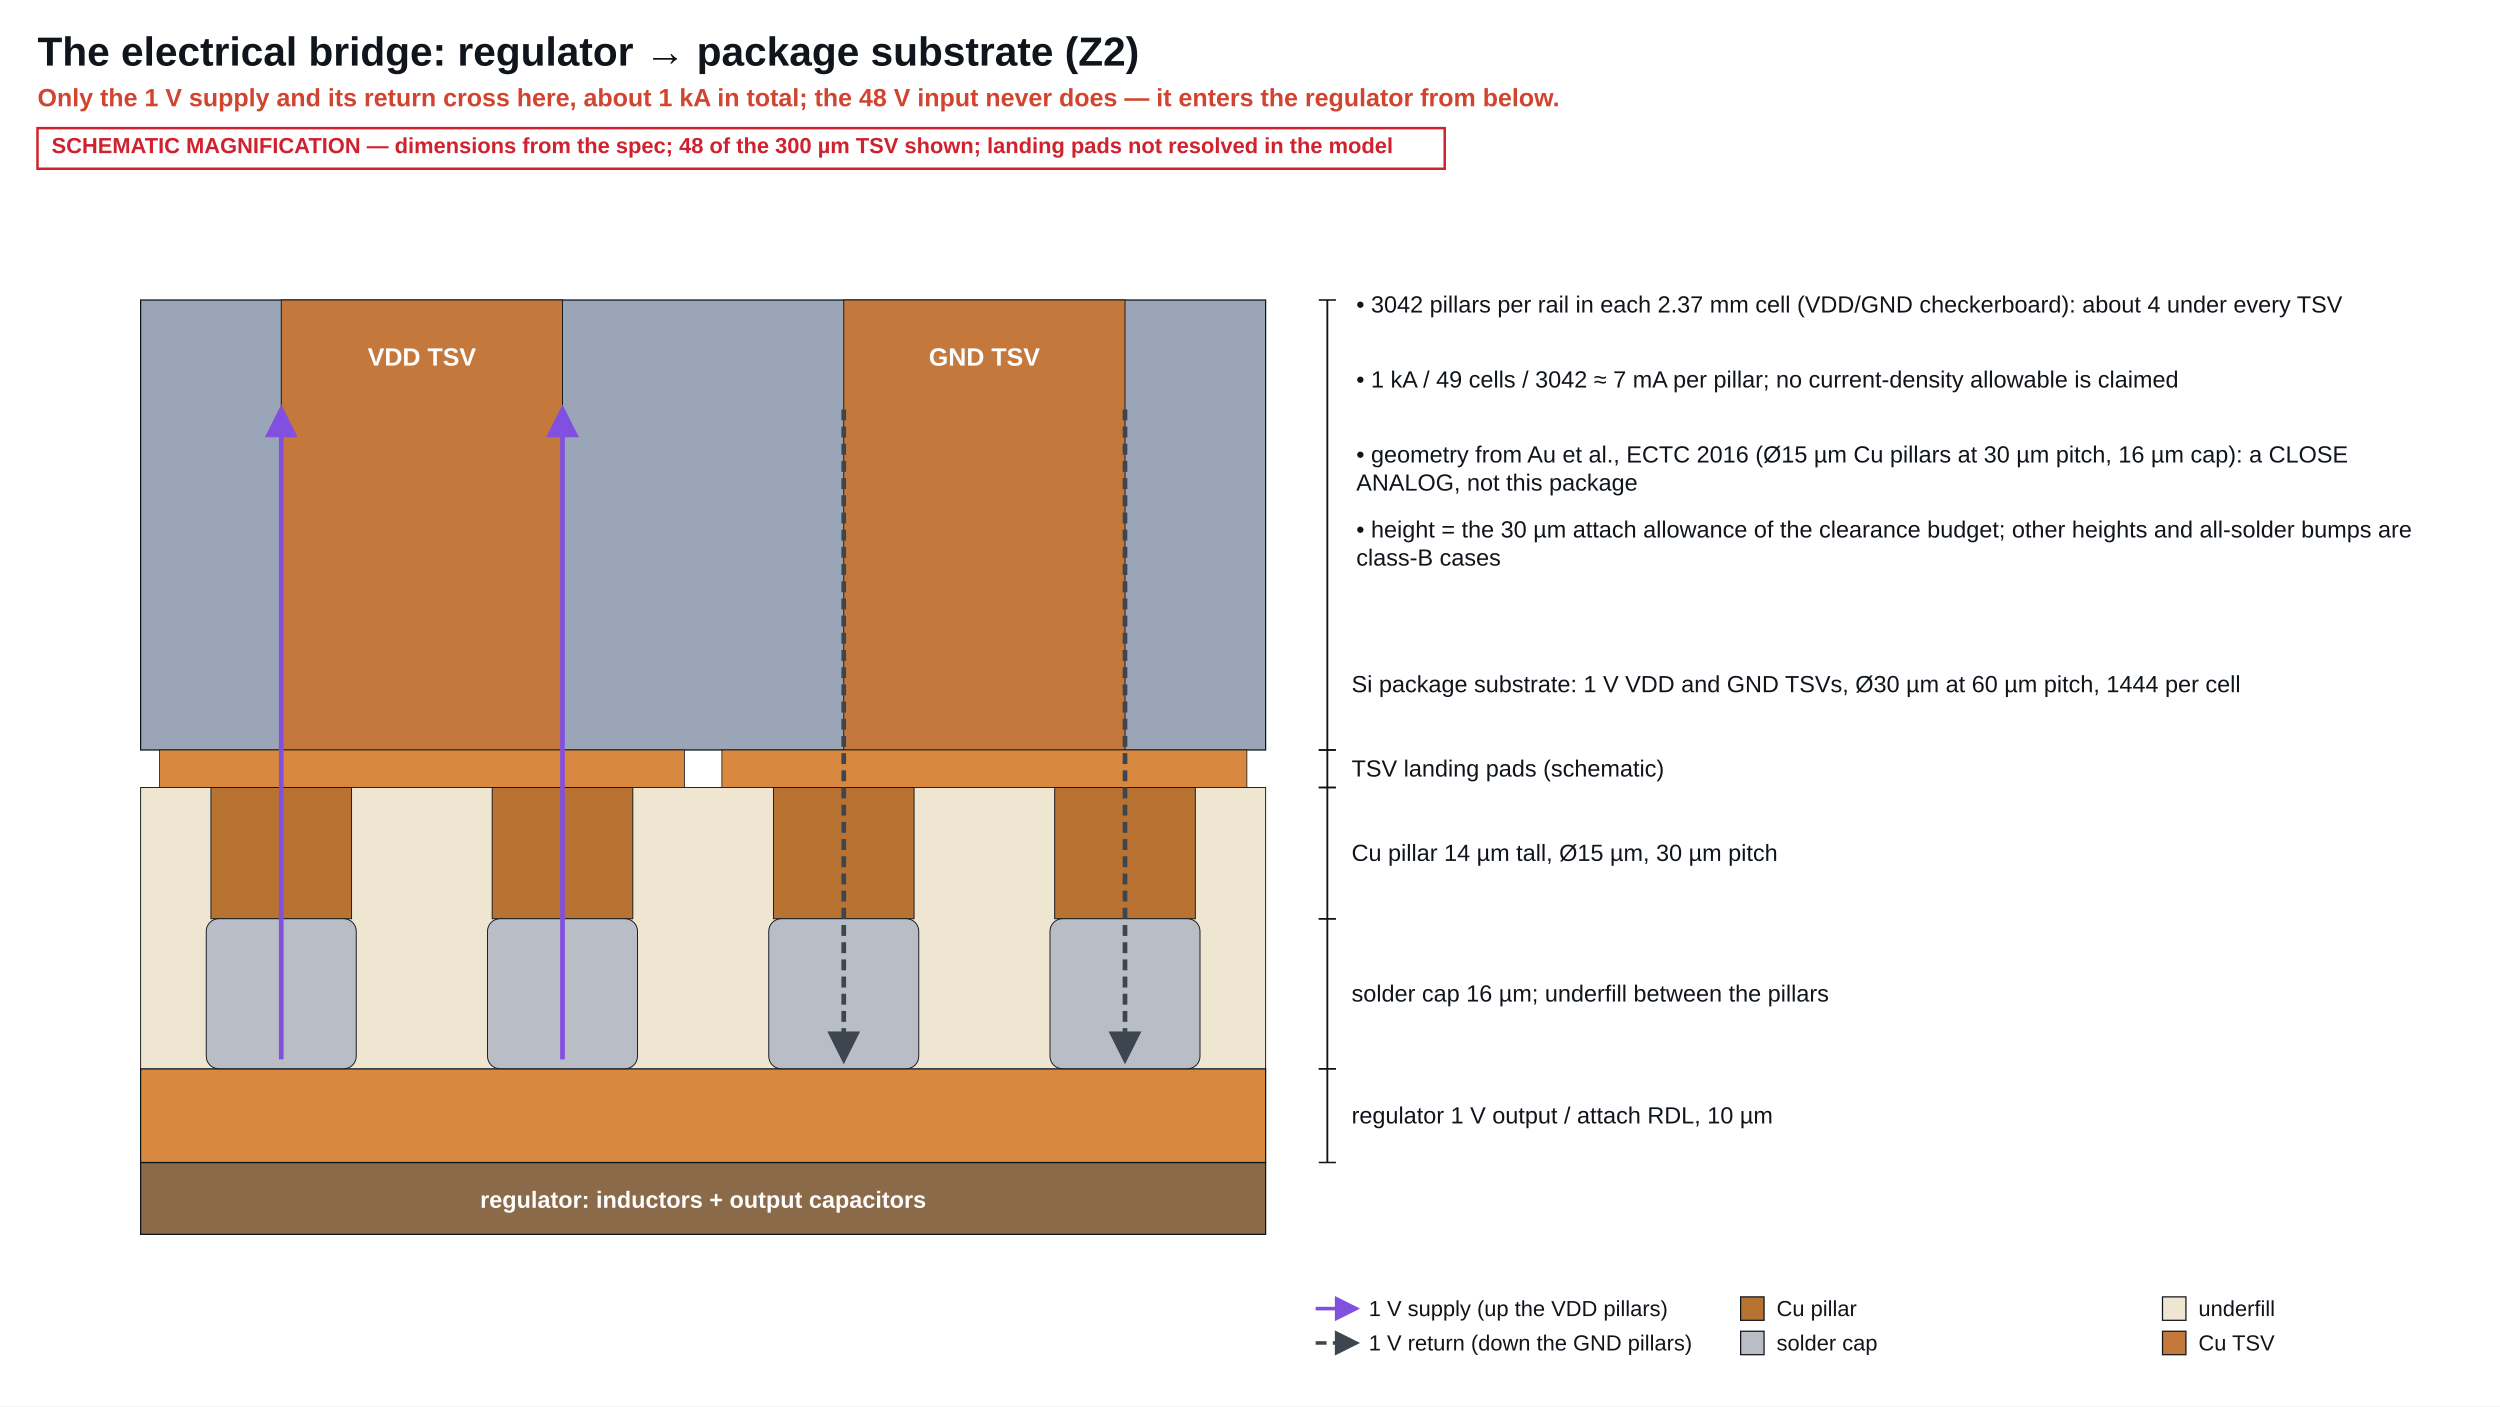
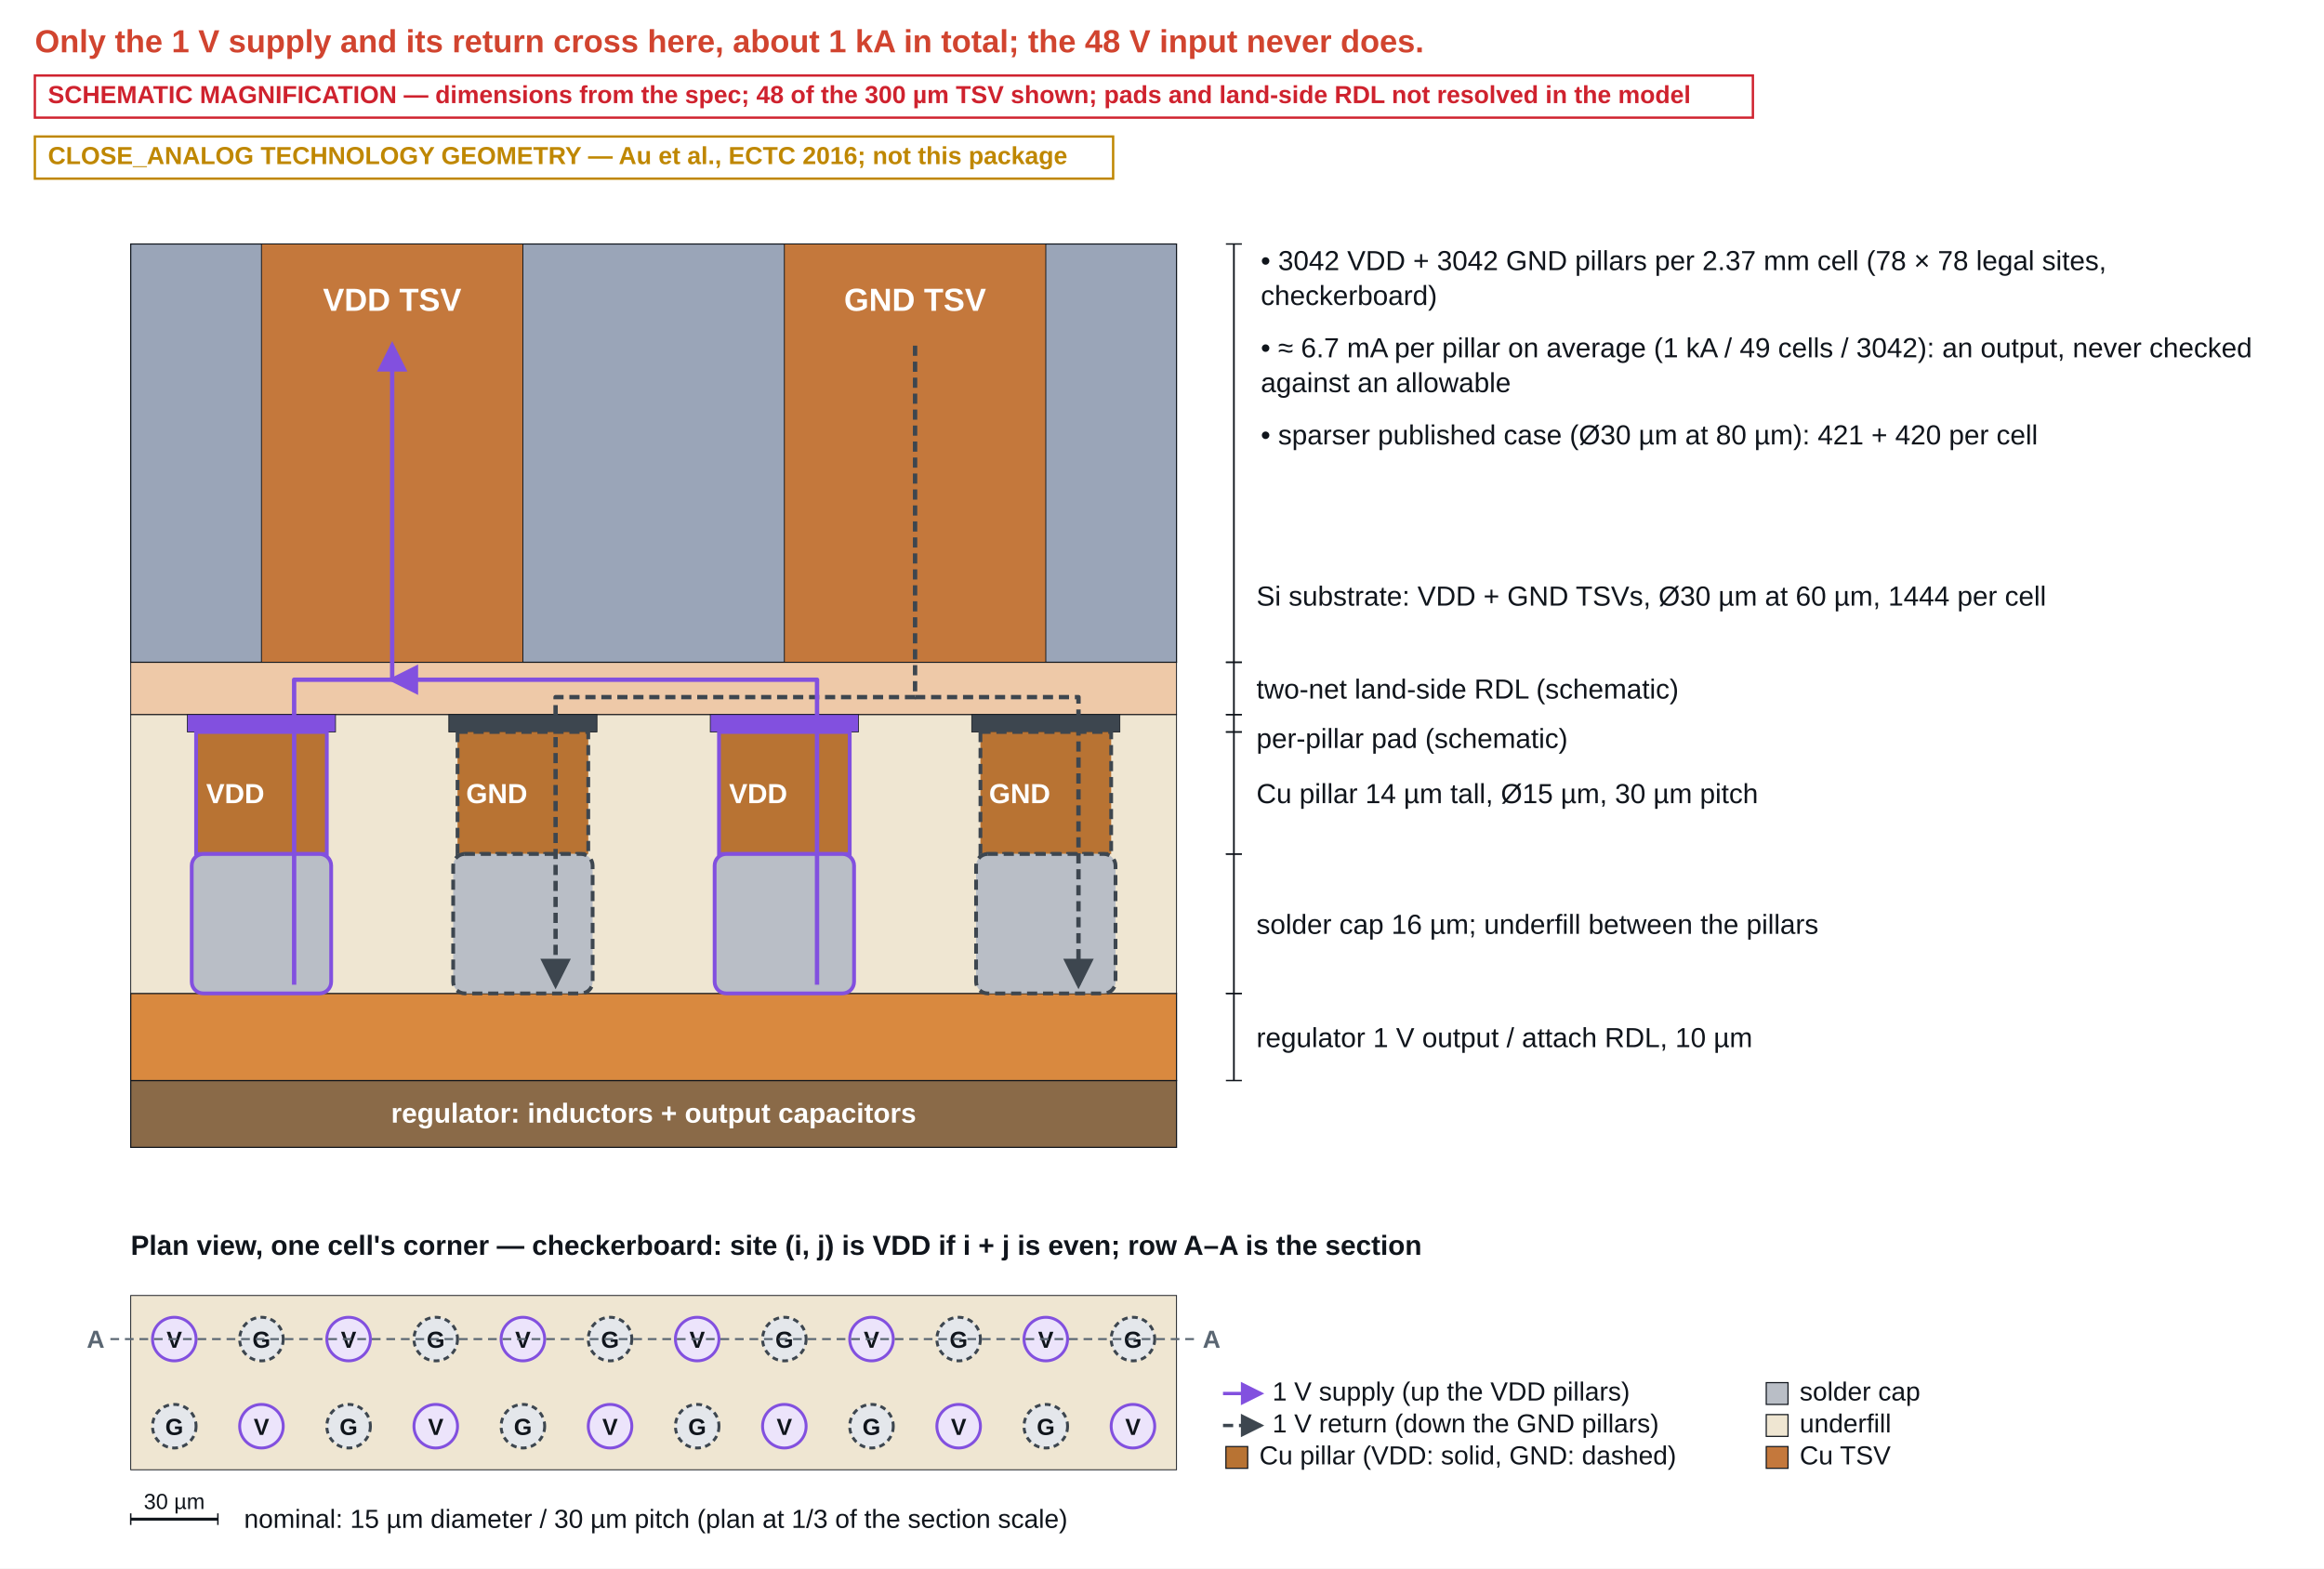
- <svg xmlns="http://www.w3.org/2000/svg" width="1600" height="900" viewBox="0 0 1600 900" font-family="'Source Sans 3', 'Segoe UI', Arial, Helvetica, sans-serif" data-spec-sha256="4729030cb06868e688c623a4dcc1e46cd8f10e9afd71b31ac6b9d1cdfade4704" data-figure="vr-attach-detail" data-px-per-um="6" data-schematic="true">
+ <svg xmlns="http://www.w3.org/2000/svg" width="1600" height="1080" viewBox="0 0 1600 1080" font-family="'Source Sans 3', 'Segoe UI', Arial, Helvetica, sans-serif" data-spec-sha256="4729030cb06868e688c623a4dcc1e46cd8f10e9afd71b31ac6b9d1cdfade4704" data-figure="vr-attach-detail" data-px-per-um="6" data-schematic="true" data-n-vdd="3042" data-n-gnd="3042">
  <defs>
    <marker id="a48" viewBox="0 0 10 10" refX="8.5" refY="5" markerWidth="7" markerHeight="7" orient="auto">
      <path d="M0,0 L10,5 L0,10 z" fill="#e36209" />
    </marker>
    <marker id="a1v" viewBox="0 0 10 10" refX="8.5" refY="5" markerWidth="7" markerHeight="7" orient="auto">
      <path d="M0,0 L10,5 L0,10 z" fill="#8250df" />
    </marker>
    <marker id="aret" viewBox="0 0 10 10" refX="8.5" refY="5" markerWidth="7" markerHeight="7" orient="auto">
      <path d="M0,0 L10,5 L0,10 z" fill="#3d464f" />
    </marker>
    <marker id="aink" viewBox="0 0 10 10" refX="8.5" refY="5" markerWidth="7" markerHeight="7" orient="auto">
      <path d="M0,0 L10,5 L0,10 z" fill="#10151c" />
    </marker>
    <marker id="amuted" viewBox="0 0 10 10" refX="8.5" refY="5" markerWidth="7" markerHeight="7" orient="auto">
      <path d="M0,0 L10,5 L0,10 z" fill="#5a6672" />
    </marker>
    <pattern id="hatch" width="6" height="6" patternUnits="userSpaceOnUse" patternTransform="rotate(45)">
      <line x1="0" y1="0" x2="0" y2="6" stroke="#5a6672" stroke-width="1" />
    </pattern>
  </defs>
-   <rect width="1600" height="900" fill="#ffffff" />
+   <rect width="1600" height="1080" fill="#ffffff" />
  <defs>
    <marker id="pk48" viewBox="0 0 12 12" refX="10.2" refY="6" markerWidth="7" markerHeight="7" orient="auto">
      <path d="M0,0 L12,6 L0,12 z" fill="#e36209" />
    </marker>
    <marker id="pk1v" viewBox="0 0 12 12" refX="10.2" refY="6" markerWidth="7" markerHeight="7" orient="auto">
      <path d="M0,0 L12,6 L0,12 z" fill="#8250df" />
    </marker>
    <marker id="pkret" viewBox="0 0 12 12" refX="10.2" refY="6" markerWidth="7" markerHeight="7" orient="auto">
      <path d="M0,0 L12,6 L0,12 z" fill="#3d464f" />
    </marker>
    <pattern id="tsvp" width="4" height="8" patternUnits="userSpaceOnUse">
      <rect width="4" height="8" fill="#9aa5b8" />
      <rect x="1" width="1.8" height="8" fill="#c4783c" />
    </pattern>
    <pattern id="pillar" width="5" height="8" patternUnits="userSpaceOnUse">
      <rect width="5" height="8" fill="#efe6d2" />
      <rect x="1.4" y="0" width="2.2" height="8" fill="#b87333" />
    </pattern>
    <pattern id="bump" width="6" height="8" patternUnits="userSpaceOnUse">
      <rect width="6" height="8" fill="#efe6d2" />
      <rect x="1.5" y="0" width="3" height="8" rx="1.2" fill="#b9bec6" />
    </pattern>
    <pattern id="chan" width="14" height="28.0" patternUnits="userSpaceOnUse">
      <rect width="14" height="28.0" fill="#a9cdea" />
      <rect x="4" y="7" width="6" height="14.0" rx="2" fill="#ffffff" opacity="0.85" />
    </pattern>
  </defs>
-   <text x="24.00" y="42.00" font-size="26" text-anchor="start" font-weight="bold" fill="#10151c">The electrical bridge: regulator → package substrate (Z2)</text>
-   <text x="24.00" y="68.00" font-size="16" text-anchor="start" font-weight="bold" fill="#d1442f">Only the 1 V supply and its return cross here, about 1 kA in total; the 48 V input never does — it enters the regulator from below.</text>
-   <rect x="24.00" y="82.00" width="900.62" height="26.00" fill="#ffffff" stroke="#cf222e" stroke-width="1.6" />
-   <text x="33.00" y="98.00" font-size="14" text-anchor="start" font-weight="bold" fill="#cf222e">SCHEMATIC MAGNIFICATION — dimensions from the spec; 48 of the 300 µm TSV shown; landing pads not resolved in the model</text>
+   <text x="24.00" y="36.00" font-size="22" text-anchor="start" font-weight="bold" fill="#d1442f">Only the 1 V supply and its return cross here, about 1 kA in total; the 48 V input never does.</text>
+   <rect x="24.00" y="52.00" width="1182.81" height="29.00" fill="#ffffff" stroke="#cf222e" stroke-width="1.6" />
+   <text x="33.00" y="71.00" font-size="17" text-anchor="start" font-weight="bold" fill="#cf222e">SCHEMATIC MAGNIFICATION — dimensions from the spec; 48 of the 300 µm TSV shown; pads and land-side RDL not resolved in the model</text>
+   <rect x="24.00" y="94.00" width="742.36" height="29.00" fill="#ffffff" stroke="#bf8700" stroke-width="1.6" />
+   <text x="33.00" y="113.00" font-size="17" text-anchor="start" font-weight="bold" fill="#bf8700">CLOSE_ANALOG TECHNOLOGY GEOMETRY — Au et al., ECTC 2016; not this package</text>
  <rect x="90.00" y="744.00" width="720.00" height="46.00" fill="#8a6a48" stroke="#10151c" stroke-width="0.8" />
-   <text x="450.00" y="773.00" font-size="15" text-anchor="middle" font-weight="bold" fill="#ffffff">regulator: inductors + output capacitors</text>
+   <text x="450.00" y="773.00" font-size="19" text-anchor="middle" font-weight="bold" fill="#ffffff">regulator: inductors + output capacitors</text>
  <rect x="90.00" y="684.00" width="720.00" height="60.00" fill="#d9893f" stroke="#10151c" stroke-width="0.8" />
-   <rect x="90.00" y="504.00" width="720.00" height="180.00" fill="#efe6d2" stroke="#10151c" stroke-width="0.6" />
-   <rect x="90.00" y="192.00" width="720.00" height="288.00" fill="#9aa5b8" stroke="#10151c" stroke-width="0.8" />
-   <rect x="180.00" y="192.00" width="180.00" height="288.00" fill="#c4783c" stroke="#10151c" stroke-width="0.6" data-tsv="VDD" />
-   <rect x="102.00" y="480.00" width="336.00" height="24.00" fill="#d9893f" stroke="#10151c" stroke-width="0.5" data-landing-pad="VDD" />
-   <text x="270.00" y="234.00" font-size="16" text-anchor="middle" font-weight="bold" fill="#ffffff">VDD TSV</text>
-   <rect x="135.00" y="504.00" width="90.00" height="84.00" fill="#b87333" stroke="#10151c" stroke-width="0.6" data-pillar="VDD" />
-   <rect x="132.00" y="588.00" width="96.00" height="96.00" fill="#b9bec6" stroke="#10151c" stroke-width="0.6" rx="8" data-cap="VDD" />
-   <polyline points="180.00,678.00 180.00,262.00" fill="none" stroke="#8250df" stroke-width="3.0" stroke-linejoin="round" marker-end="url(#pk1v)" />
-   <rect x="315.00" y="504.00" width="90.00" height="84.00" fill="#b87333" stroke="#10151c" stroke-width="0.6" data-pillar="VDD" />
-   <rect x="312.00" y="588.00" width="96.00" height="96.00" fill="#b9bec6" stroke="#10151c" stroke-width="0.6" rx="8" data-cap="VDD" />
-   <polyline points="360.00,678.00 360.00,262.00" fill="none" stroke="#8250df" stroke-width="3.0" stroke-linejoin="round" marker-end="url(#pk1v)" />
-   <rect x="540.00" y="192.00" width="180.00" height="288.00" fill="#c4783c" stroke="#10151c" stroke-width="0.6" data-tsv="GND" />
-   <rect x="462.00" y="480.00" width="336.00" height="24.00" fill="#d9893f" stroke="#10151c" stroke-width="0.5" data-landing-pad="GND" />
-   <text x="630.00" y="234.00" font-size="16" text-anchor="middle" font-weight="bold" fill="#ffffff">GND TSV</text>
-   <rect x="495.00" y="504.00" width="90.00" height="84.00" fill="#b87333" stroke="#10151c" stroke-width="0.6" data-pillar="GND" />
-   <rect x="492.00" y="588.00" width="96.00" height="96.00" fill="#b9bec6" stroke="#10151c" stroke-width="0.6" rx="8" data-cap="GND" />
-   <polyline points="540.00,262.00 540.00,678.00" fill="none" stroke="#3d464f" stroke-width="3.0" stroke-dasharray="7,4" stroke-linejoin="round" marker-end="url(#pkret)" />
-   <rect x="675.00" y="504.00" width="90.00" height="84.00" fill="#b87333" stroke="#10151c" stroke-width="0.6" data-pillar="GND" />
-   <rect x="672.00" y="588.00" width="96.00" height="96.00" fill="#b9bec6" stroke="#10151c" stroke-width="0.6" rx="8" data-cap="GND" />
-   <polyline points="720.00,262.00 720.00,678.00" fill="none" stroke="#3d464f" stroke-width="3.0" stroke-dasharray="7,4" stroke-linejoin="round" marker-end="url(#pkret)" />
-   <polyline points="844.00,192.00 855.00,192.00" fill="none" stroke="#10151c" stroke-width="1.0" stroke-linejoin="round" />
-   <polyline points="844.00,480.00 855.00,480.00" fill="none" stroke="#10151c" stroke-width="1.0" stroke-linejoin="round" />
-   <polyline points="849.50,192.00 849.50,480.00" fill="none" stroke="#10151c" stroke-width="1.2" stroke-linejoin="round" />
-   <text x="865.00" y="443.00" font-size="15" text-anchor="start" font-weight="normal" fill="#10151c">Si package substrate: 1 V VDD and GND TSVs, Ø30 µm at 60 µm pitch, 1444 per cell</text>
-   <polyline points="844.00,480.00 855.00,480.00" fill="none" stroke="#10151c" stroke-width="1.0" stroke-linejoin="round" />
+   <rect x="90.00" y="492.00" width="720.00" height="192.00" fill="#efe6d2" stroke="#10151c" stroke-width="0.6" />
+   <rect x="90.00" y="456.00" width="720.00" height="36.00" fill="#d9893f" stroke="#10151c" stroke-width="0.6" fill-opacity="0.45" />
+   <rect x="90.00" y="168.00" width="720.00" height="288.00" fill="#9aa5b8" stroke="#10151c" stroke-width="0.8" />
+   <rect x="180.00" y="168.00" width="180.00" height="288.00" fill="#c4783c" stroke="#10151c" stroke-width="0.6" data-tsv="VDD" />
+   <text x="270.00" y="214.00" font-size="22" text-anchor="middle" font-weight="bold" fill="#ffffff">VDD TSV</text>
+   <rect x="540.00" y="168.00" width="180.00" height="288.00" fill="#c4783c" stroke="#10151c" stroke-width="0.6" data-tsv="GND" />
+   <text x="630.00" y="214.00" font-size="22" text-anchor="middle" font-weight="bold" fill="#ffffff">GND TSV</text>
+   <rect x="129.00" y="492.00" width="102.00" height="12.00" fill="#8250df" stroke="#10151c" stroke-width="0.5" data-pad="VDD" />
+   <rect x="135.00" y="504.00" width="90.00" height="84.00" fill="#b87333" stroke="#8250df" stroke-width="2.6" data-pillar="VDD" />
+   <rect x="132.00" y="588.00" width="96.00" height="96.00" fill="#b9bec6" stroke="#8250df" stroke-width="2.6" rx="8" data-cap="VDD" />
+   <text x="162.00" y="553.00" font-size="19" text-anchor="middle" font-weight="bold" fill="#ffffff">VDD</text>
+   <polyline points="202.50,678.00 202.50,468.00 270.00,468.00 270.00,238.00" fill="none" stroke="#8250df" stroke-width="3.0" stroke-linejoin="round" marker-end="url(#pk1v)" />
+   <rect x="309.00" y="492.00" width="102.00" height="12.00" fill="#3d464f" stroke="#10151c" stroke-width="0.5" data-pad="GND" />
+   <rect x="315.00" y="504.00" width="90.00" height="84.00" fill="#b87333" stroke="#3d464f" stroke-width="2.6" data-pillar="GND" stroke-dasharray="7,4" />
+   <rect x="312.00" y="588.00" width="96.00" height="96.00" fill="#b9bec6" stroke="#3d464f" stroke-width="2.6" rx="8" data-cap="GND" stroke-dasharray="7,4" />
+   <text x="342.00" y="553.00" font-size="19" text-anchor="middle" font-weight="bold" fill="#ffffff">GND</text>
+   <polyline points="630.00,238.00 630.00,480.00 382.50,480.00 382.50,678.00" fill="none" stroke="#3d464f" stroke-width="3.0" stroke-dasharray="7,4" stroke-linejoin="round" marker-end="url(#pkret)" />
+   <rect x="489.00" y="492.00" width="102.00" height="12.00" fill="#8250df" stroke="#10151c" stroke-width="0.5" data-pad="VDD" />
+   <rect x="495.00" y="504.00" width="90.00" height="84.00" fill="#b87333" stroke="#8250df" stroke-width="2.6" data-pillar="VDD" />
+   <rect x="492.00" y="588.00" width="96.00" height="96.00" fill="#b9bec6" stroke="#8250df" stroke-width="2.6" rx="8" data-cap="VDD" />
+   <text x="522.00" y="553.00" font-size="19" text-anchor="middle" font-weight="bold" fill="#ffffff">VDD</text>
+   <polyline points="562.50,678.00 562.50,468.00 270.00,468.00" fill="none" stroke="#8250df" stroke-width="3.0" stroke-linejoin="round" marker-end="url(#pk1v)" />
+   <rect x="669.00" y="492.00" width="102.00" height="12.00" fill="#3d464f" stroke="#10151c" stroke-width="0.5" data-pad="GND" />
+   <rect x="675.00" y="504.00" width="90.00" height="84.00" fill="#b87333" stroke="#3d464f" stroke-width="2.6" data-pillar="GND" stroke-dasharray="7,4" />
+   <rect x="672.00" y="588.00" width="96.00" height="96.00" fill="#b9bec6" stroke="#3d464f" stroke-width="2.6" rx="8" data-cap="GND" stroke-dasharray="7,4" />
+   <text x="702.00" y="553.00" font-size="19" text-anchor="middle" font-weight="bold" fill="#ffffff">GND</text>
+   <polyline points="630.00,480.00 742.50,480.00 742.50,678.00" fill="none" stroke="#3d464f" stroke-width="3.0" stroke-dasharray="7,4" stroke-linejoin="round" marker-end="url(#pkret)" />
+   <polyline points="844.00,168.00 855.00,168.00" fill="none" stroke="#10151c" stroke-width="1.0" stroke-linejoin="round" />
+   <polyline points="844.00,456.00 855.00,456.00" fill="none" stroke="#10151c" stroke-width="1.0" stroke-linejoin="round" />
+   <polyline points="849.50,168.00 849.50,456.00" fill="none" stroke="#10151c" stroke-width="1.2" stroke-linejoin="round" />
+   <text x="865.00" y="417.00" font-size="19" text-anchor="start" font-weight="normal" fill="#10151c">Si substrate: VDD + GND TSVs, Ø30 µm at 60 µm, 1444 per cell</text>
+   <polyline points="844.00,456.00 855.00,456.00" fill="none" stroke="#10151c" stroke-width="1.0" stroke-linejoin="round" />
+   <polyline points="844.00,492.00 855.00,492.00" fill="none" stroke="#10151c" stroke-width="1.0" stroke-linejoin="round" />
+   <polyline points="849.50,456.00 849.50,492.00" fill="none" stroke="#10151c" stroke-width="1.2" stroke-linejoin="round" />
+   <text x="865.00" y="481.00" font-size="19" text-anchor="start" font-weight="normal" fill="#10151c">two-net land-side RDL (schematic)</text>
+   <polyline points="844.00,492.00 855.00,492.00" fill="none" stroke="#10151c" stroke-width="1.0" stroke-linejoin="round" />
  <polyline points="844.00,504.00 855.00,504.00" fill="none" stroke="#10151c" stroke-width="1.0" stroke-linejoin="round" />
-   <polyline points="849.50,480.00 849.50,504.00" fill="none" stroke="#10151c" stroke-width="1.2" stroke-linejoin="round" />
-   <text x="865.00" y="497.00" font-size="15" text-anchor="start" font-weight="normal" fill="#10151c">TSV landing pads (schematic)</text>
+   <polyline points="849.50,492.00 849.50,504.00" fill="none" stroke="#10151c" stroke-width="1.2" stroke-linejoin="round" />
+   <text x="865.00" y="515.00" font-size="19" text-anchor="start" font-weight="normal" fill="#10151c">per-pillar pad (schematic)</text>
  <polyline points="844.00,504.00 855.00,504.00" fill="none" stroke="#10151c" stroke-width="1.0" stroke-linejoin="round" />
  <polyline points="844.00,588.00 855.00,588.00" fill="none" stroke="#10151c" stroke-width="1.0" stroke-linejoin="round" />
  <polyline points="849.50,504.00 849.50,588.00" fill="none" stroke="#10151c" stroke-width="1.2" stroke-linejoin="round" />
-   <text x="865.00" y="551.00" font-size="15" text-anchor="start" font-weight="normal" fill="#10151c">Cu pillar 14 µm tall, Ø15 µm, 30 µm pitch</text>
+   <text x="865.00" y="553.00" font-size="19" text-anchor="start" font-weight="normal" fill="#10151c">Cu pillar 14 µm tall, Ø15 µm, 30 µm pitch</text>
  <polyline points="844.00,588.00 855.00,588.00" fill="none" stroke="#10151c" stroke-width="1.0" stroke-linejoin="round" />
  <polyline points="844.00,684.00 855.00,684.00" fill="none" stroke="#10151c" stroke-width="1.0" stroke-linejoin="round" />
  <polyline points="849.50,588.00 849.50,684.00" fill="none" stroke="#10151c" stroke-width="1.2" stroke-linejoin="round" />
-   <text x="865.00" y="641.00" font-size="15" text-anchor="start" font-weight="normal" fill="#10151c">solder cap 16 µm; underfill between the pillars</text>
+   <text x="865.00" y="643.00" font-size="19" text-anchor="start" font-weight="normal" fill="#10151c">solder cap 16 µm; underfill between the pillars</text>
  <polyline points="844.00,684.00 855.00,684.00" fill="none" stroke="#10151c" stroke-width="1.0" stroke-linejoin="round" />
  <polyline points="844.00,744.00 855.00,744.00" fill="none" stroke="#10151c" stroke-width="1.0" stroke-linejoin="round" />
  <polyline points="849.50,684.00 849.50,744.00" fill="none" stroke="#10151c" stroke-width="1.2" stroke-linejoin="round" />
-   <text x="865.00" y="719.00" font-size="15" text-anchor="start" font-weight="normal" fill="#10151c">regulator 1 V output / attach RDL, 10 µm</text>
-   <text x="868.00" y="200.00" font-size="15" text-anchor="start" font-weight="normal" fill="#10151c">• 3042 pillars per rail in each 2.37 mm cell (VDD/GND checkerboard): about 4 under every TSV</text>
-   <text x="868.00" y="248.00" font-size="15" text-anchor="start" font-weight="normal" fill="#10151c">• 1 kA / 49 cells / 3042 ≈ 7 mA per pillar; no current-density allowable is claimed</text>
-   <text x="868.00" y="296.00" font-size="15" text-anchor="start" font-weight="normal" fill="#10151c">• geometry from Au et al., ECTC 2016 (Ø15 µm Cu pillars at 30 µm pitch, 16 µm cap): a CLOSE</text>
-   <text x="868.00" y="314.00" font-size="15" text-anchor="start" font-weight="normal" fill="#10151c">   ANALOG, not this package</text>
-   <text x="868.00" y="344.00" font-size="15" text-anchor="start" font-weight="normal" fill="#10151c">• height = the 30 µm attach allowance of the clearance budget; other heights and all-solder bumps are</text>
-   <text x="868.00" y="362.00" font-size="15" text-anchor="start" font-weight="normal" fill="#10151c">   class-B cases</text>
-   <polyline points="842.00,837.50 868.00,837.50" fill="none" stroke="#8250df" stroke-width="2.3" stroke-linejoin="round" marker-end="url(#pk1v)" />
-   <text x="876.00" y="842.30" font-size="14" text-anchor="start" font-weight="normal" fill="#10151c">1 V supply (up the VDD pillars)</text>
-   <polyline points="842.00,859.50 868.00,859.50" fill="none" stroke="#3d464f" stroke-width="2.3" stroke-dasharray="7,4" stroke-linejoin="round" marker-end="url(#pkret)" />
-   <text x="876.00" y="864.30" font-size="14" text-anchor="start" font-weight="normal" fill="#10151c">1 V return (down the GND pillars)</text>
-   <rect x="1114.00" y="830.00" width="15.00" height="15.00" fill="#b87333" stroke="#10151c" stroke-width="0.8" />
-   <text x="1137.00" y="842.30" font-size="14" text-anchor="start" font-weight="normal" fill="#10151c">Cu pillar</text>
-   <rect x="1114.00" y="852.00" width="15.00" height="15.00" fill="#b9bec6" stroke="#10151c" stroke-width="0.8" />
-   <text x="1137.00" y="864.30" font-size="14" text-anchor="start" font-weight="normal" fill="#10151c">solder cap</text>
-   <rect x="1384.00" y="830.00" width="15.00" height="15.00" fill="#efe6d2" stroke="#10151c" stroke-width="0.8" />
-   <text x="1407.00" y="842.30" font-size="14" text-anchor="start" font-weight="normal" fill="#10151c">underfill</text>
-   <rect x="1384.00" y="852.00" width="15.00" height="15.00" fill="#c4783c" stroke="#10151c" stroke-width="0.8" />
-   <text x="1407.00" y="864.30" font-size="14" text-anchor="start" font-weight="normal" fill="#10151c">Cu TSV</text>
+   <text x="865.00" y="721.00" font-size="19" text-anchor="start" font-weight="normal" fill="#10151c">regulator 1 V output / attach RDL, 10 µm</text>
+   <text x="868.00" y="186.00" font-size="19" text-anchor="start" font-weight="normal" fill="#10151c">• 3042 VDD + 3042 GND pillars per 2.37 mm cell (78 × 78 legal sites,</text>
+   <text x="868.00" y="210.00" font-size="19" text-anchor="start" font-weight="normal" fill="#10151c">   checkerboard)</text>
+   <text x="868.00" y="246.00" font-size="19" text-anchor="start" font-weight="normal" fill="#10151c">• ≈ 6.7 mA per pillar on average (1 kA / 49 cells / 3042): an output, never checked</text>
+   <text x="868.00" y="270.00" font-size="19" text-anchor="start" font-weight="normal" fill="#10151c">   against an allowable</text>
+   <text x="868.00" y="306.00" font-size="19" text-anchor="start" font-weight="normal" fill="#10151c">• sparser published case (Ø30 µm at 80 µm): 421 + 420 per cell</text>
+   <text x="90.00" y="864.00" font-size="19" text-anchor="start" font-weight="bold" fill="#10151c">Plan view, one cell's corner — checkerboard: site (i, j) is VDD if i + j is even; row A–A is the section</text>
+   <rect x="90.00" y="892.00" width="720.00" height="120.00" fill="#efe6d2" stroke="#10151c" stroke-width="0.6" />
+   <circle cx="120.00" cy="922.00" r="15.00" fill="#ece4fb" stroke="#8250df" stroke-width="2" data-plan-site="VDD" />
+   <text x="120.00" y="928.00" font-size="16" text-anchor="middle" font-weight="bold" fill="#10151c">V</text>
+   <circle cx="180.00" cy="922.00" r="15.00" fill="#e4e7eb" stroke="#3d464f" stroke-width="2" stroke-dasharray="4,3" data-plan-site="GND" />
+   <text x="180.00" y="928.00" font-size="16" text-anchor="middle" font-weight="bold" fill="#10151c">G</text>
+   <circle cx="240.00" cy="922.00" r="15.00" fill="#ece4fb" stroke="#8250df" stroke-width="2" data-plan-site="VDD" />
+   <text x="240.00" y="928.00" font-size="16" text-anchor="middle" font-weight="bold" fill="#10151c">V</text>
+   <circle cx="300.00" cy="922.00" r="15.00" fill="#e4e7eb" stroke="#3d464f" stroke-width="2" stroke-dasharray="4,3" data-plan-site="GND" />
+   <text x="300.00" y="928.00" font-size="16" text-anchor="middle" font-weight="bold" fill="#10151c">G</text>
+   <circle cx="360.00" cy="922.00" r="15.00" fill="#ece4fb" stroke="#8250df" stroke-width="2" data-plan-site="VDD" />
+   <text x="360.00" y="928.00" font-size="16" text-anchor="middle" font-weight="bold" fill="#10151c">V</text>
+   <circle cx="420.00" cy="922.00" r="15.00" fill="#e4e7eb" stroke="#3d464f" stroke-width="2" stroke-dasharray="4,3" data-plan-site="GND" />
+   <text x="420.00" y="928.00" font-size="16" text-anchor="middle" font-weight="bold" fill="#10151c">G</text>
+   <circle cx="480.00" cy="922.00" r="15.00" fill="#ece4fb" stroke="#8250df" stroke-width="2" data-plan-site="VDD" />
+   <text x="480.00" y="928.00" font-size="16" text-anchor="middle" font-weight="bold" fill="#10151c">V</text>
+   <circle cx="540.00" cy="922.00" r="15.00" fill="#e4e7eb" stroke="#3d464f" stroke-width="2" stroke-dasharray="4,3" data-plan-site="GND" />
+   <text x="540.00" y="928.00" font-size="16" text-anchor="middle" font-weight="bold" fill="#10151c">G</text>
+   <circle cx="600.00" cy="922.00" r="15.00" fill="#ece4fb" stroke="#8250df" stroke-width="2" data-plan-site="VDD" />
+   <text x="600.00" y="928.00" font-size="16" text-anchor="middle" font-weight="bold" fill="#10151c">V</text>
+   <circle cx="660.00" cy="922.00" r="15.00" fill="#e4e7eb" stroke="#3d464f" stroke-width="2" stroke-dasharray="4,3" data-plan-site="GND" />
+   <text x="660.00" y="928.00" font-size="16" text-anchor="middle" font-weight="bold" fill="#10151c">G</text>
+   <circle cx="720.00" cy="922.00" r="15.00" fill="#ece4fb" stroke="#8250df" stroke-width="2" data-plan-site="VDD" />
+   <text x="720.00" y="928.00" font-size="16" text-anchor="middle" font-weight="bold" fill="#10151c">V</text>
+   <circle cx="780.00" cy="922.00" r="15.00" fill="#e4e7eb" stroke="#3d464f" stroke-width="2" stroke-dasharray="4,3" data-plan-site="GND" />
+   <text x="780.00" y="928.00" font-size="16" text-anchor="middle" font-weight="bold" fill="#10151c">G</text>
+   <circle cx="120.00" cy="982.00" r="15.00" fill="#e4e7eb" stroke="#3d464f" stroke-width="2" stroke-dasharray="4,3" data-plan-site="GND" />
+   <text x="120.00" y="988.00" font-size="16" text-anchor="middle" font-weight="bold" fill="#10151c">G</text>
+   <circle cx="180.00" cy="982.00" r="15.00" fill="#ece4fb" stroke="#8250df" stroke-width="2" data-plan-site="VDD" />
+   <text x="180.00" y="988.00" font-size="16" text-anchor="middle" font-weight="bold" fill="#10151c">V</text>
+   <circle cx="240.00" cy="982.00" r="15.00" fill="#e4e7eb" stroke="#3d464f" stroke-width="2" stroke-dasharray="4,3" data-plan-site="GND" />
+   <text x="240.00" y="988.00" font-size="16" text-anchor="middle" font-weight="bold" fill="#10151c">G</text>
+   <circle cx="300.00" cy="982.00" r="15.00" fill="#ece4fb" stroke="#8250df" stroke-width="2" data-plan-site="VDD" />
+   <text x="300.00" y="988.00" font-size="16" text-anchor="middle" font-weight="bold" fill="#10151c">V</text>
+   <circle cx="360.00" cy="982.00" r="15.00" fill="#e4e7eb" stroke="#3d464f" stroke-width="2" stroke-dasharray="4,3" data-plan-site="GND" />
+   <text x="360.00" y="988.00" font-size="16" text-anchor="middle" font-weight="bold" fill="#10151c">G</text>
+   <circle cx="420.00" cy="982.00" r="15.00" fill="#ece4fb" stroke="#8250df" stroke-width="2" data-plan-site="VDD" />
+   <text x="420.00" y="988.00" font-size="16" text-anchor="middle" font-weight="bold" fill="#10151c">V</text>
+   <circle cx="480.00" cy="982.00" r="15.00" fill="#e4e7eb" stroke="#3d464f" stroke-width="2" stroke-dasharray="4,3" data-plan-site="GND" />
+   <text x="480.00" y="988.00" font-size="16" text-anchor="middle" font-weight="bold" fill="#10151c">G</text>
+   <circle cx="540.00" cy="982.00" r="15.00" fill="#ece4fb" stroke="#8250df" stroke-width="2" data-plan-site="VDD" />
+   <text x="540.00" y="988.00" font-size="16" text-anchor="middle" font-weight="bold" fill="#10151c">V</text>
+   <circle cx="600.00" cy="982.00" r="15.00" fill="#e4e7eb" stroke="#3d464f" stroke-width="2" stroke-dasharray="4,3" data-plan-site="GND" />
+   <text x="600.00" y="988.00" font-size="16" text-anchor="middle" font-weight="bold" fill="#10151c">G</text>
+   <circle cx="660.00" cy="982.00" r="15.00" fill="#ece4fb" stroke="#8250df" stroke-width="2" data-plan-site="VDD" />
+   <text x="660.00" y="988.00" font-size="16" text-anchor="middle" font-weight="bold" fill="#10151c">V</text>
+   <circle cx="720.00" cy="982.00" r="15.00" fill="#e4e7eb" stroke="#3d464f" stroke-width="2" stroke-dasharray="4,3" data-plan-site="GND" />
+   <text x="720.00" y="988.00" font-size="16" text-anchor="middle" font-weight="bold" fill="#10151c">G</text>
+   <circle cx="780.00" cy="982.00" r="15.00" fill="#ece4fb" stroke="#8250df" stroke-width="2" data-plan-site="VDD" />
+   <text x="780.00" y="988.00" font-size="16" text-anchor="middle" font-weight="bold" fill="#10151c">V</text>
+   <polyline points="76.00,922.00 824.00,922.00" fill="none" stroke="#5a6672" stroke-width="1.4" stroke-dasharray="6,4" stroke-linejoin="round" />
+   <text x="72.00" y="928.00" font-size="17" text-anchor="end" font-weight="bold" fill="#5a6672">A</text>
+   <text x="828.00" y="928.00" font-size="17" text-anchor="start" font-weight="bold" fill="#5a6672">A</text>
+   <line x1="90.00" y1="1046.00" x2="150.00" y2="1046.00" stroke="#10151c" stroke-width="2" />
+   <line x1="90.00" y1="1042.00" x2="90.00" y2="1050.00" stroke="#10151c" />
+   <line x1="150.00" y1="1042.00" x2="150.00" y2="1050.00" stroke="#10151c" />
+   <text x="120.00" y="1039.00" font-size="15" text-anchor="middle" font-weight="normal" fill="none" stroke="#ffffff" stroke-width="3.5" stroke-linejoin="round">30 µm</text>
+   <text x="120.00" y="1039.00" font-size="15" text-anchor="middle" font-weight="normal" fill="#10151c">30 µm</text>
+   <text x="168.00" y="1052.00" font-size="18" text-anchor="start" font-weight="normal" fill="#10151c">nominal: 15 µm diameter / 30 µm pitch (plan at 1/3 of the section scale)</text>
+   <polyline points="842.00,959.50 868.00,959.50" fill="none" stroke="#8250df" stroke-width="2.3" stroke-linejoin="round" marker-end="url(#pk1v)" />
+   <text x="876.00" y="964.30" font-size="18" text-anchor="start" font-weight="normal" fill="#10151c">1 V supply (up the VDD pillars)</text>
+   <polyline points="842.00,981.50 868.00,981.50" fill="none" stroke="#3d464f" stroke-width="2.3" stroke-dasharray="7,4" stroke-linejoin="round" marker-end="url(#pkret)" />
+   <text x="876.00" y="986.30" font-size="18" text-anchor="start" font-weight="normal" fill="#10151c">1 V return (down the GND pillars)</text>
+   <rect x="844.00" y="996.00" width="15.00" height="15.00" fill="#b87333" stroke="#10151c" stroke-width="0.8" />
+   <text x="867.00" y="1008.30" font-size="18" text-anchor="start" font-weight="normal" fill="#10151c">Cu pillar (VDD: solid, GND: dashed)</text>
+   <rect x="1216.00" y="952.00" width="15.00" height="15.00" fill="#b9bec6" stroke="#10151c" stroke-width="0.8" />
+   <text x="1239.00" y="964.30" font-size="18" text-anchor="start" font-weight="normal" fill="#10151c">solder cap</text>
+   <rect x="1216.00" y="974.00" width="15.00" height="15.00" fill="#efe6d2" stroke="#10151c" stroke-width="0.8" />
+   <text x="1239.00" y="986.30" font-size="18" text-anchor="start" font-weight="normal" fill="#10151c">underfill</text>
+   <rect x="1216.00" y="996.00" width="15.00" height="15.00" fill="#c4783c" stroke="#10151c" stroke-width="0.8" />
+   <text x="1239.00" y="1008.30" font-size="18" text-anchor="start" font-weight="normal" fill="#10151c">Cu TSV</text>
</svg>
